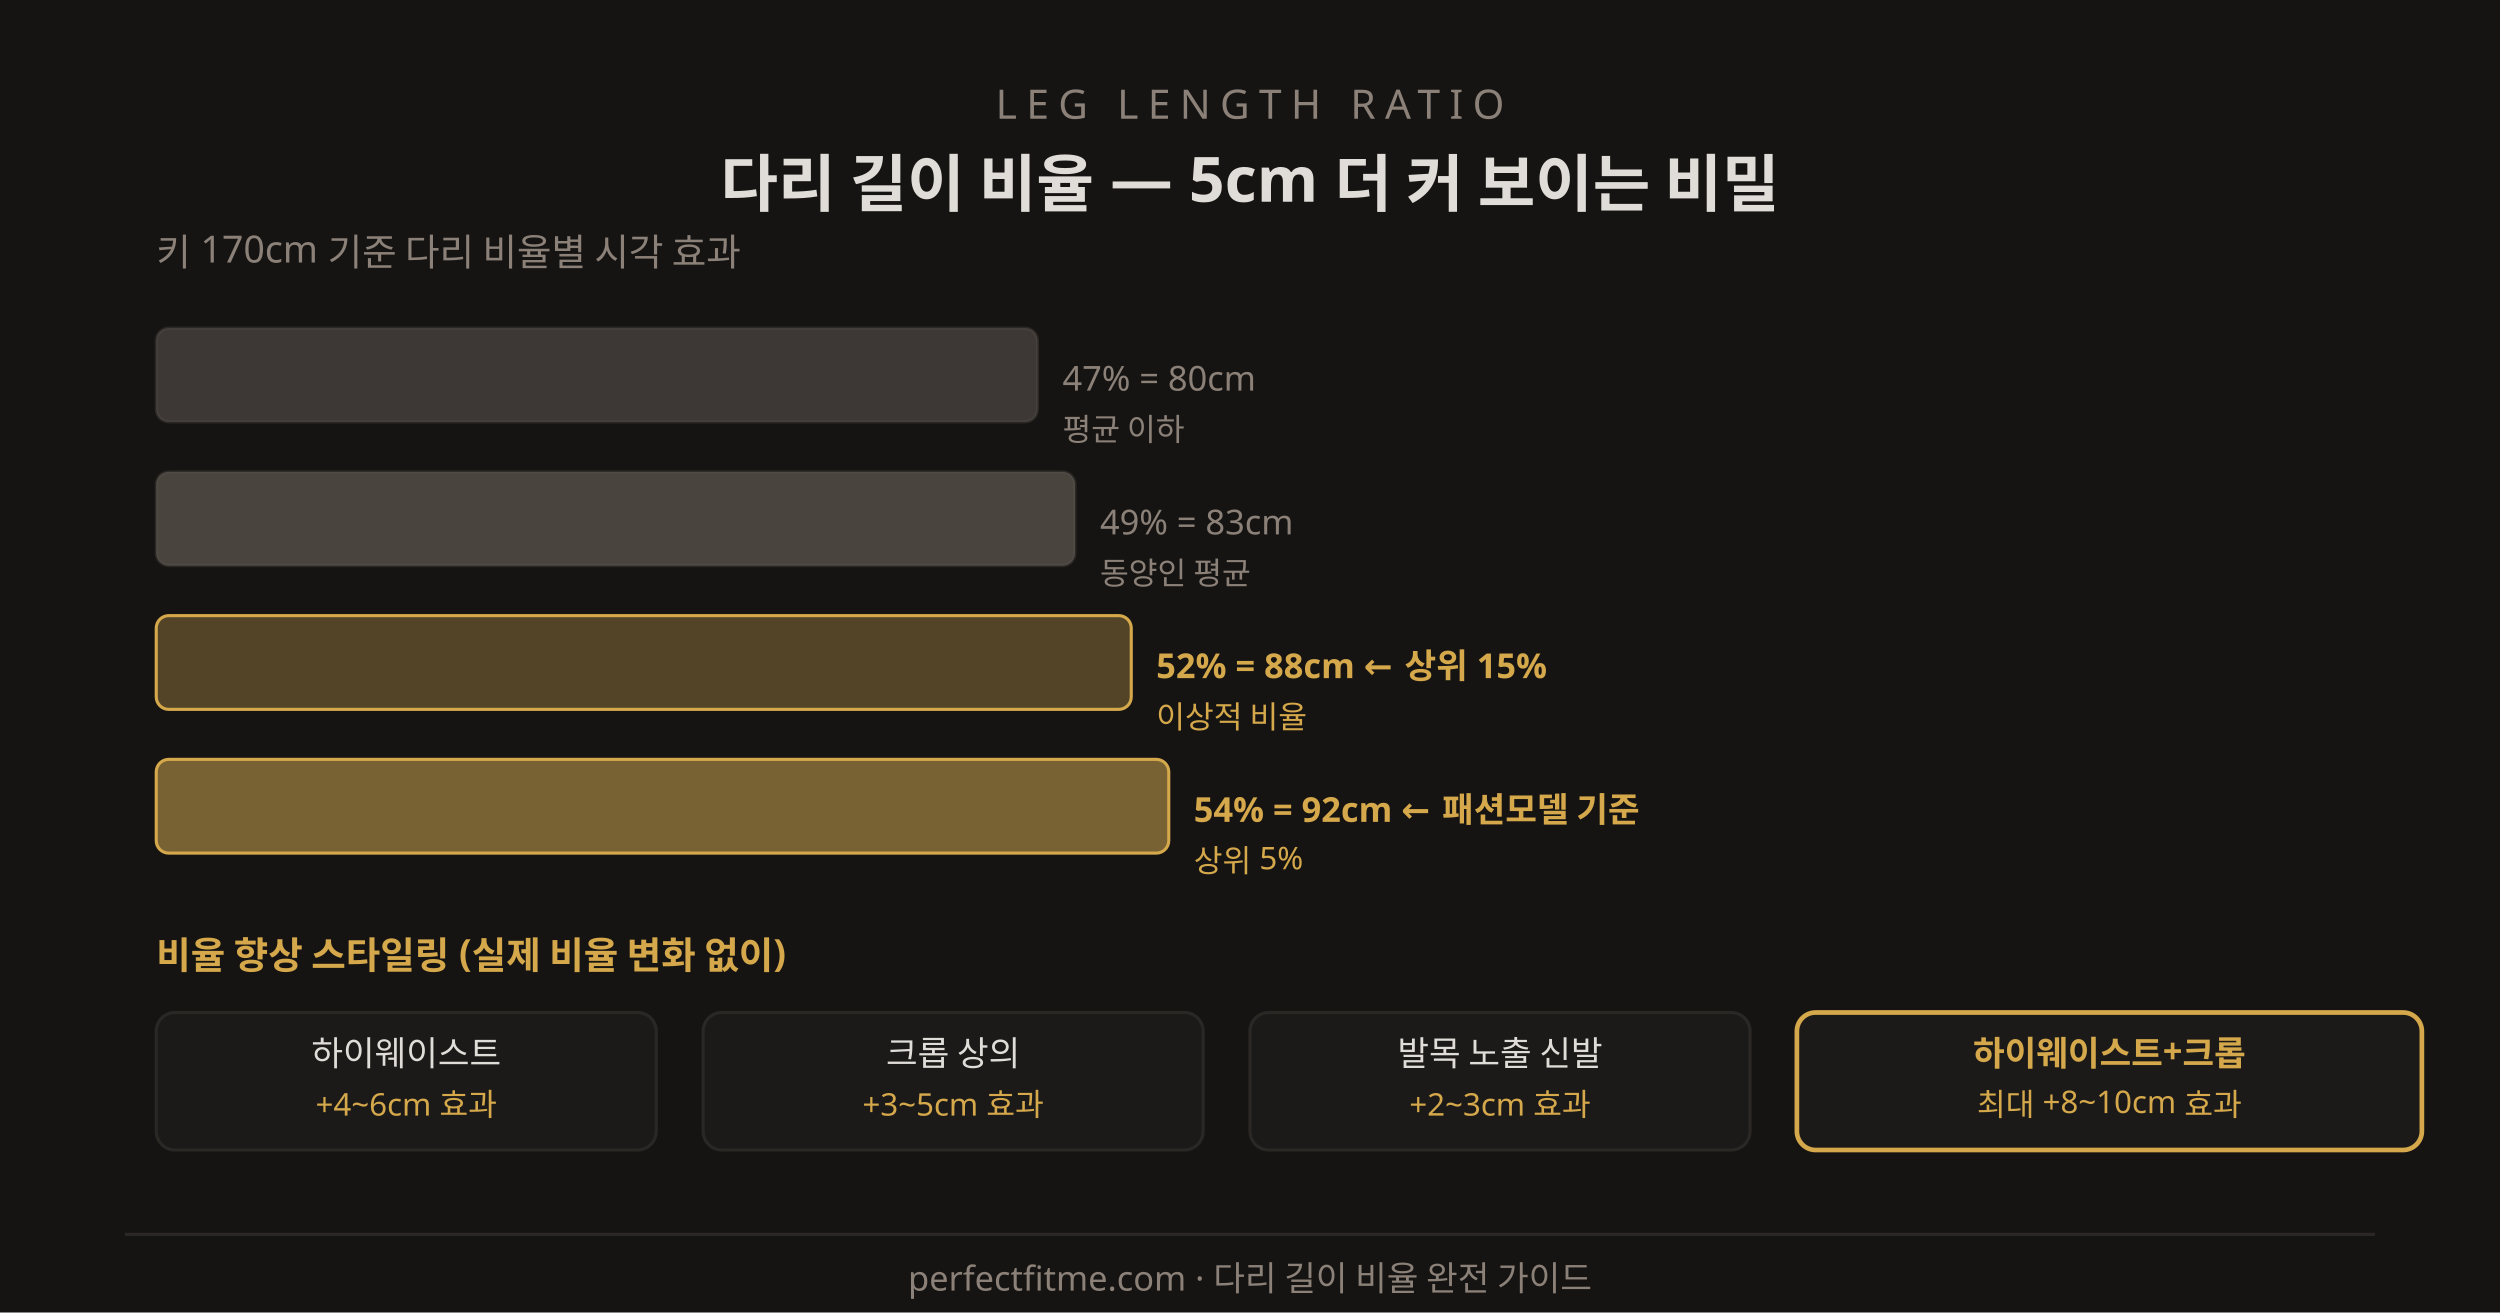
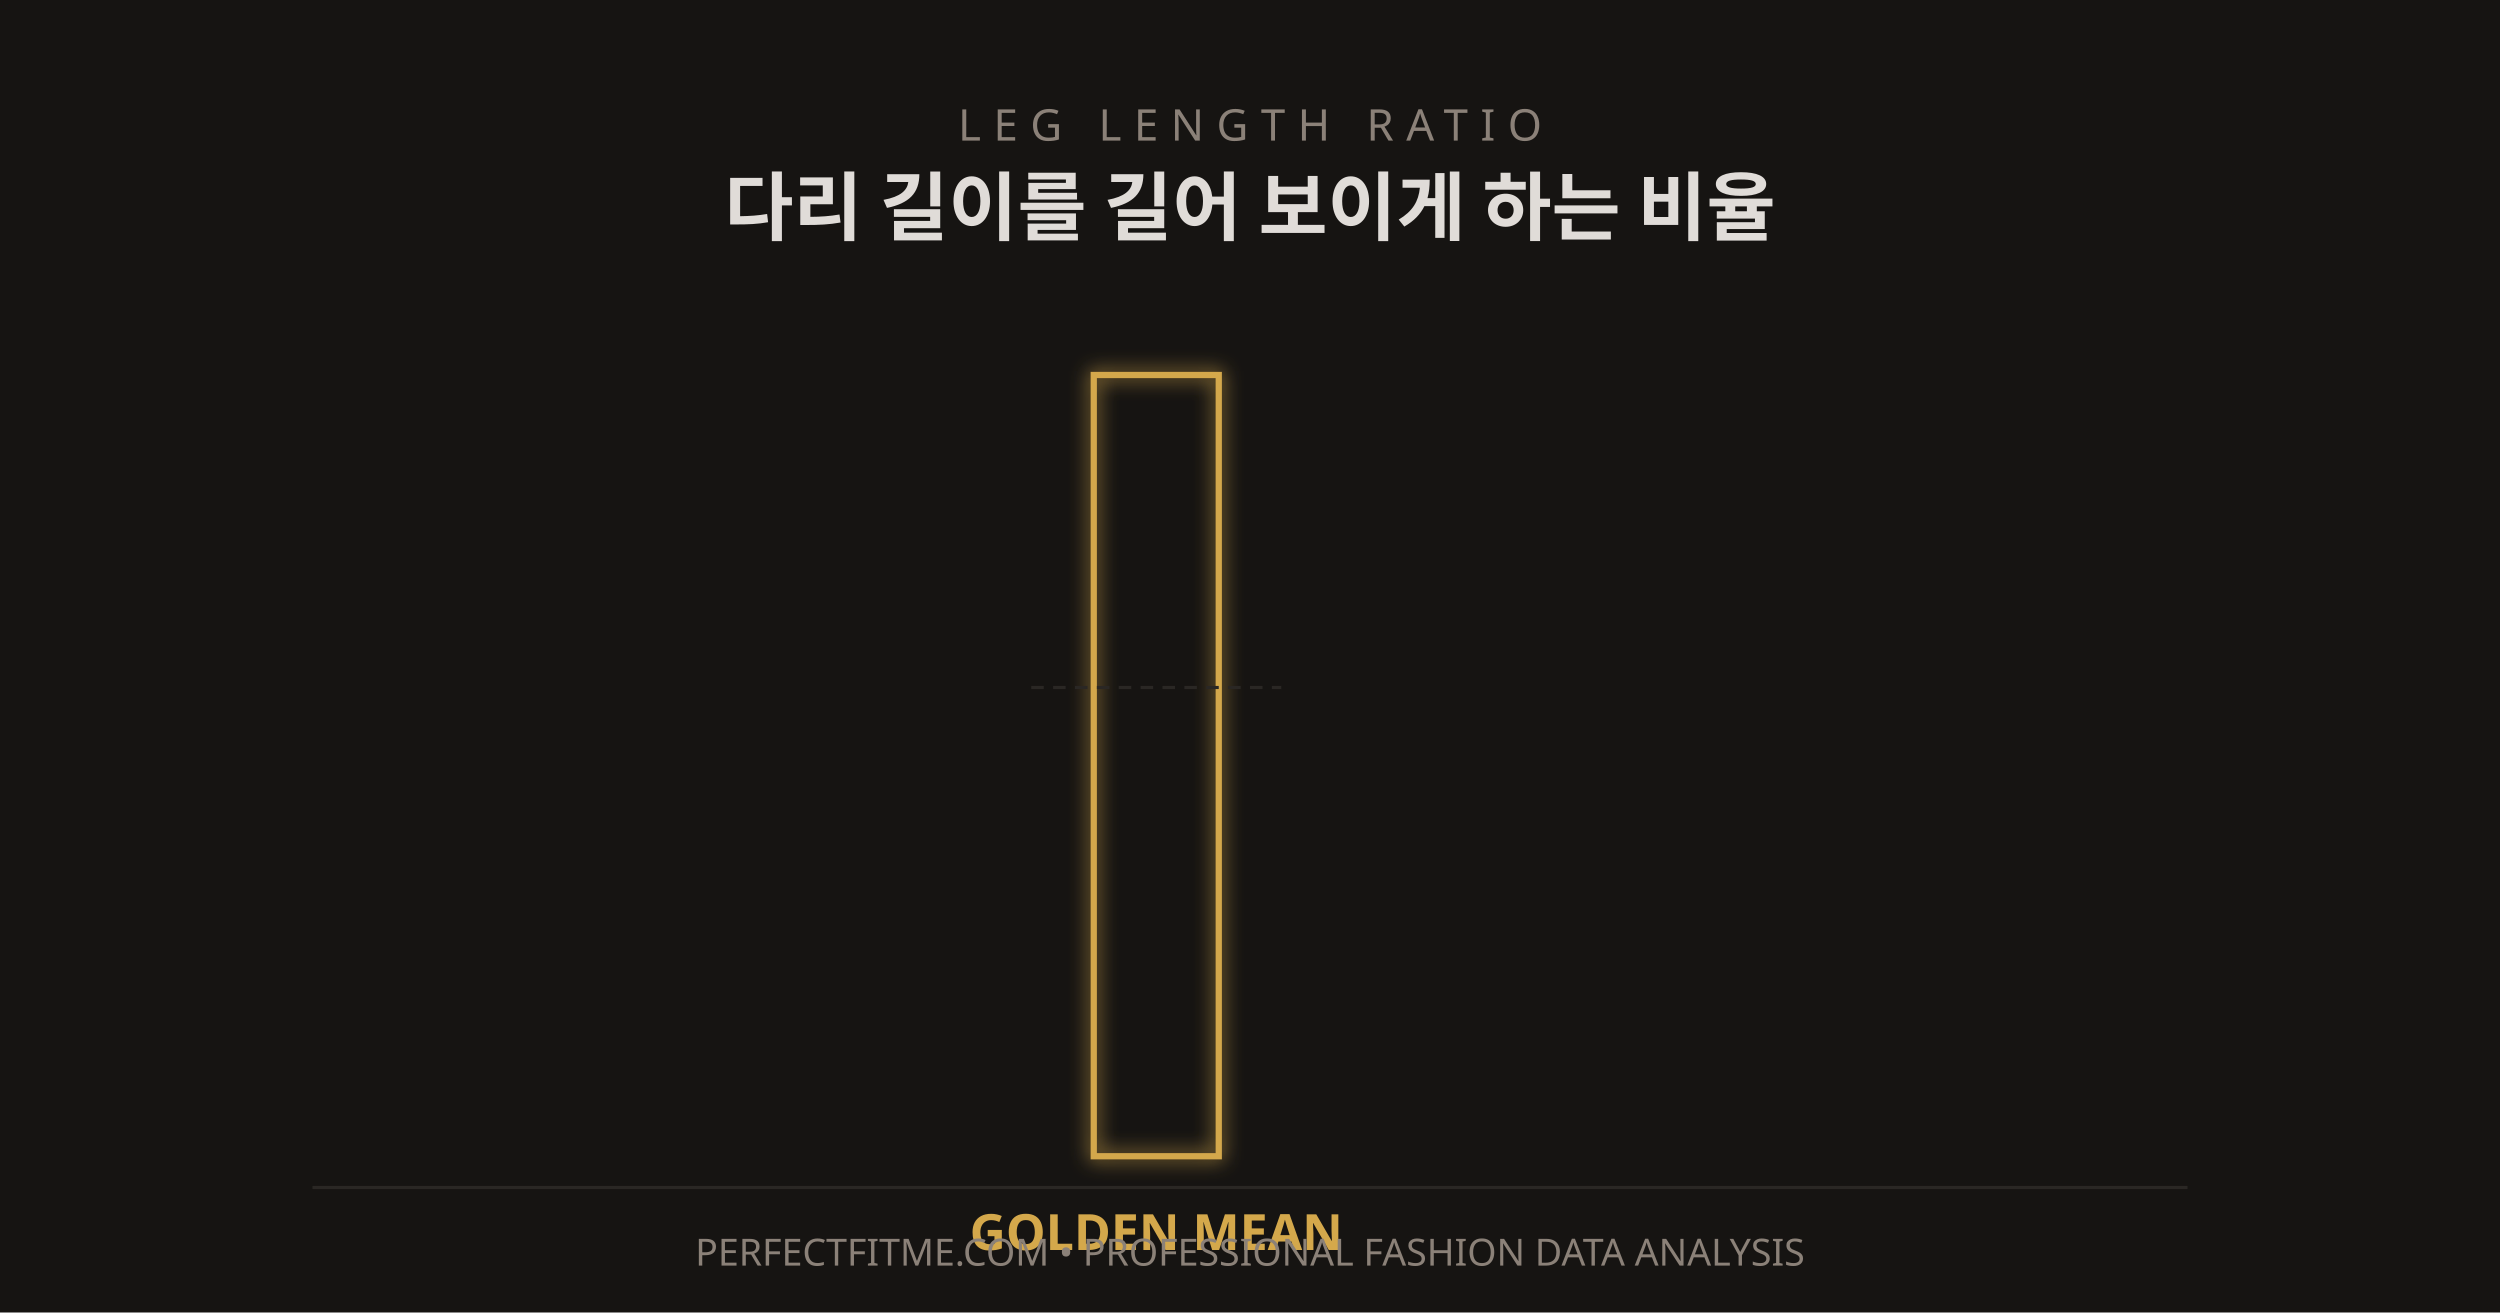
<svg xmlns="http://www.w3.org/2000/svg" viewBox="0 0 800 420" width="800" height="420">
+   <defs>
+     <filter id="glow" x="-20%" y="-20%" width="140%" height="140%">
+       <feGaussianBlur stdDeviation="3" result="blur" />
+       <feComposite in="SourceGraphic" in2="blur" operator="over" />
+     </filter>
+     <linearGradient id="accentGradient" x1="0%" y1="0%" x2="100%" y2="100%">
+       <stop offset="0%" style="stop-color:#d4a84b;stop-opacity:1" />
+       <stop offset="100%" style="stop-color:#b08d3d;stop-opacity:1" />
+     </linearGradient>
+     <style>
+       .title { font-family: 'DM Sans', sans-serif; font-size: 24px; font-weight: 700; fill: #e0dcd8; }
+       .subtitle { font-family: 'DM Sans', sans-serif; font-size: 14px; fill: #8b8178; letter-spacing: 4px; }
+       .label { font-family: 'DM Sans', sans-serif; font-size: 12px; fill: #8b8178; }
+       .accent-text { font-family: 'DM Sans', sans-serif; font-size: 16px; font-weight: 700; fill: #d4a84b; }
+       .line { stroke: #2a2724; stroke-width: 1; }
+       .accent-line { stroke: #d4a84b; stroke-width: 2; fill: none; filter: url(#glow); }
+       .dashed { stroke-dasharray: 4, 3; }
+     </style>
+   </defs>
  <rect width="800" height="420" fill="#161412" />
-   <text x="400" y="38" text-anchor="middle" font-family="'DM Sans',sans-serif" font-size="13" fill="#8b8178" letter-spacing="3">LEG LENGTH RATIO</text>
-   <text x="400" y="66" text-anchor="middle" font-family="'DM Sans',sans-serif" font-size="20" font-weight="700" fill="#e0dcd8">다리 길이 비율 — 5cm 더 커 보이는 비밀</text>
-   <g transform="translate(50,85)">
-     <text x="0" y="0" font-family="'DM Sans',sans-serif" font-size="12" fill="#8b8178">키 170cm 기준 다리 비율별 시각 효과</text>
-     <rect x="0" y="20" width="282" height="30" rx="4" fill="#2a2724" />
-     <rect x="0" y="20" width="282" height="30" rx="4" fill="#1c1a18" stroke="#2a2724" />
-     <rect x="0" y="20" width="282" height="30" rx="4" fill="#8b8178" opacity="0.3" />
-     <text x="290" y="40" font-family="'DM Sans',sans-serif" font-size="11" fill="#8b8178">47% = 80cm</text>
-     <text x="290" y="56" font-family="'DM Sans',sans-serif" font-size="10" fill="#8b8178">평균 이하</text>
-     <rect x="0" y="66" width="294" height="30" rx="4" fill="#1c1a18" stroke="#2a2724" />
-     <rect x="0" y="66" width="294" height="30" rx="4" fill="#8b8178" opacity="0.4" />
-     <text x="302" y="86" font-family="'DM Sans',sans-serif" font-size="11" fill="#8b8178">49% = 83cm</text>
-     <text x="302" y="102" font-family="'DM Sans',sans-serif" font-size="10" fill="#8b8178">동양인 평균</text>
-     <rect x="0" y="112" width="312" height="30" rx="4" fill="#1c1a18" stroke="#d4a84b" />
-     <rect x="0" y="112" width="312" height="30" rx="4" fill="#d4a84b" opacity="0.3" />
-     <text x="320" y="132" font-family="'DM Sans',sans-serif" font-size="11" fill="#d4a84b" font-weight="700">52% = 88cm ← 상위 15%</text>
-     <text x="320" y="148" font-family="'DM Sans',sans-serif" font-size="10" fill="#d4a84b">이상적 비율</text>
-     <rect x="0" y="158" width="324" height="30" rx="4" fill="#1c1a18" stroke="#d4a84b" />
-     <rect x="0" y="158" width="324" height="30" rx="4" fill="#d4a84b" opacity="0.5" />
-     <text x="332" y="178" font-family="'DM Sans',sans-serif" font-size="11" fill="#d4a84b" font-weight="700">54% = 92cm ← 패션모델 기준</text>
-     <text x="332" y="194" font-family="'DM Sans',sans-serif" font-size="10" fill="#d4a84b">상위 5%</text>
+   <text x="400" y="45" text-anchor="middle" class="subtitle">LEG LENGTH RATIO</text>
+   <text x="400" y="75" text-anchor="middle" class="title">다리 길이를 길어 보이게 하는 비율</text>
+   <g transform="translate(350,120)">
+     <rect x="0" y="0" width="40" height="250" class="accent-line" />
+     <line x1="-20" y1="100" x2="60" y2="100" class="line dashed" />
+     <text x="20" y="280" text-anchor="middle" class="accent-text">GOLDEN MEAN</text>
  </g>
-   <g transform="translate(50,310)">
-     <text x="0" y="0" font-family="'DM Sans',sans-serif" font-size="12" fill="#d4a84b" font-weight="700">비율 향상 스타일링 (실제 비율 변화 없이)</text>
-     <rect x="0" y="14" width="160" height="44" rx="6" fill="#1c1a18" stroke="#2a2724" />
-     <text x="80" y="31" text-anchor="middle" font-family="'DM Sans',sans-serif" font-size="11" fill="#e0dcd8">하이웨이스트</text>
-     <text x="80" y="47" text-anchor="middle" font-family="'DM Sans',sans-serif" font-size="10" fill="#d4a84b">+4~6cm 효과</text>
-     <rect x="175" y="14" width="160" height="44" rx="6" fill="#1c1a18" stroke="#2a2724" />
-     <text x="255" y="31" text-anchor="middle" font-family="'DM Sans',sans-serif" font-size="11" fill="#e0dcd8">크롭 상의</text>
-     <text x="255" y="47" text-anchor="middle" font-family="'DM Sans',sans-serif" font-size="10" fill="#d4a84b">+3~5cm 효과</text>
-     <rect x="350" y="14" width="160" height="44" rx="6" fill="#1c1a18" stroke="#2a2724" />
-     <text x="430" y="31" text-anchor="middle" font-family="'DM Sans',sans-serif" font-size="11" fill="#e0dcd8">발목 노출 신발</text>
-     <text x="430" y="47" text-anchor="middle" font-family="'DM Sans',sans-serif" font-size="10" fill="#d4a84b">+2~3cm 효과</text>
-     <rect x="525" y="14" width="200" height="44" rx="6" fill="#1c1a18" stroke="#d4a84b" stroke-width="1.5" />
-     <text x="625" y="31" text-anchor="middle" font-family="'DM Sans',sans-serif" font-size="11" fill="#d4a84b" font-weight="700">하이웨이스트+크롭</text>
-     <text x="625" y="47" text-anchor="middle" font-family="'DM Sans',sans-serif" font-size="10" fill="#d4a84b">최대 +8~10cm 효과</text>
-   </g>
-   <line x1="40" y1="395" x2="760" y2="395" stroke="#2a2724" stroke-width="1" />
-   <text x="400" y="413" text-anchor="middle" font-family="'DM Sans',sans-serif" font-size="11" fill="#8b8178">perfectfitme.com · 다리 길이 비율 완전 가이드</text>
+   <line x1="100" y1="380" x2="700" y2="380" class="line" />
+   <text x="400" y="405" text-anchor="middle" class="label">PERFECTFITME.COM • PROFESSIONAL FASHION DATA ANALYSIS</text>
</svg>
